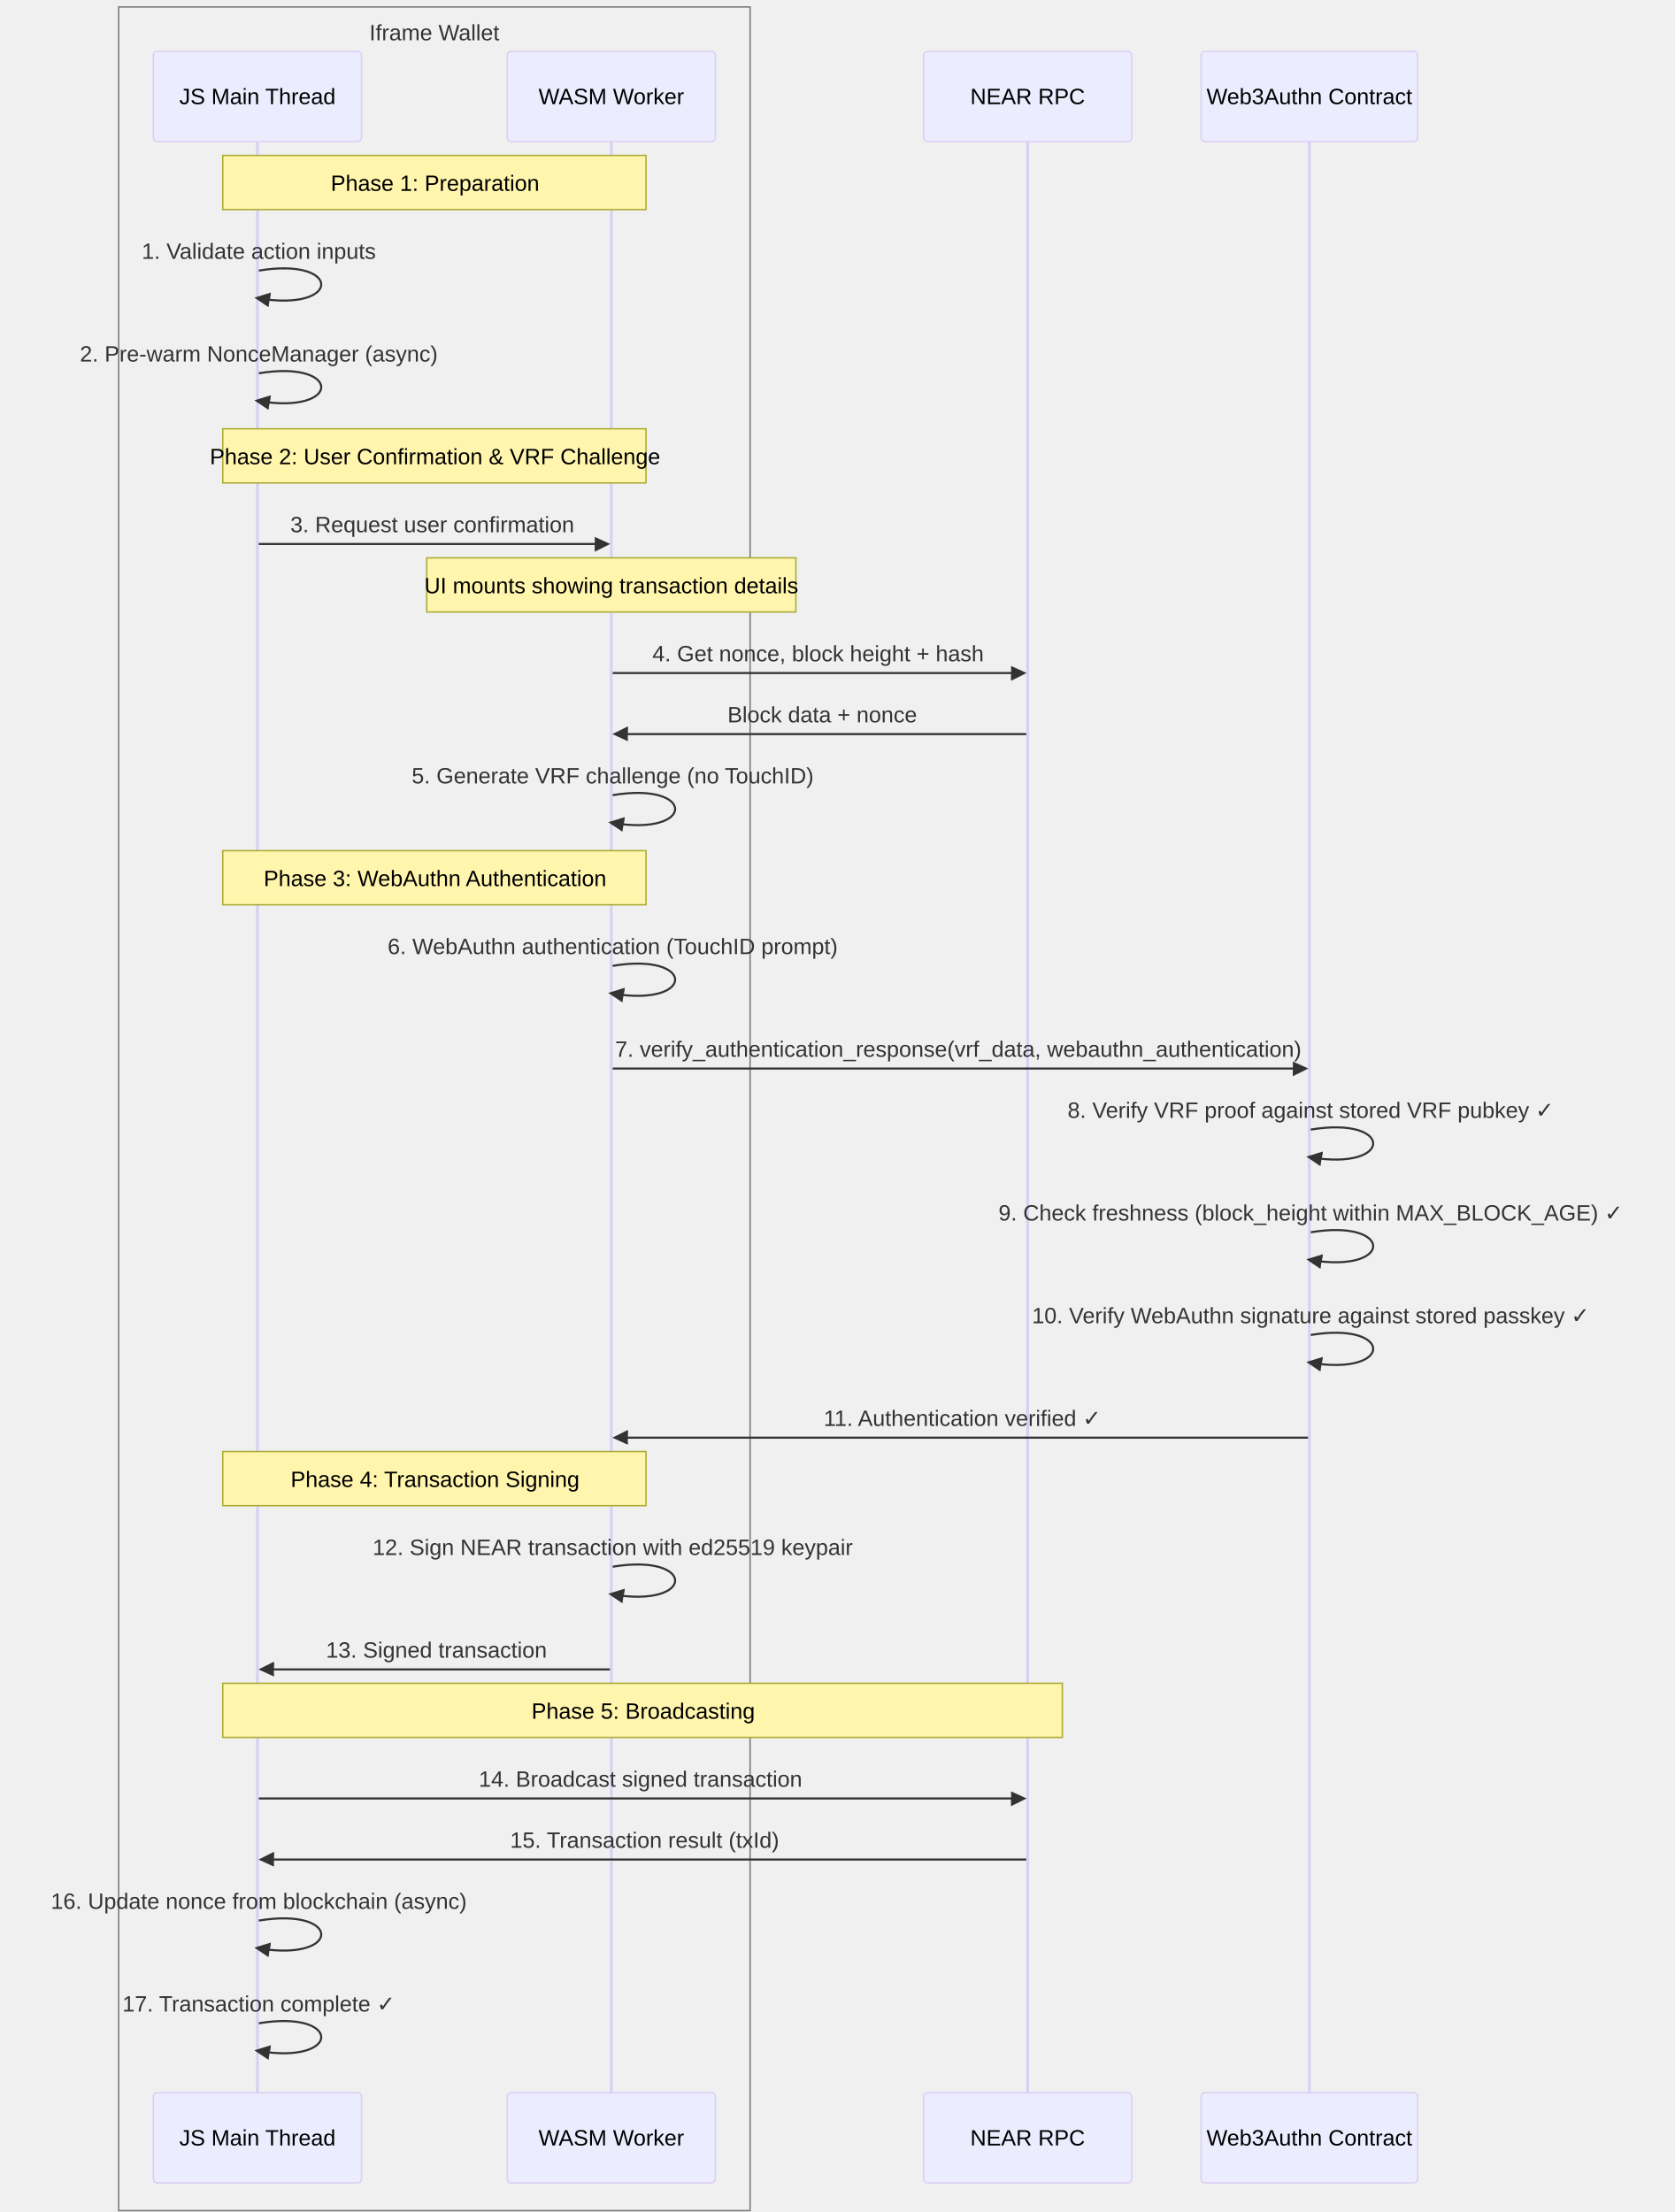
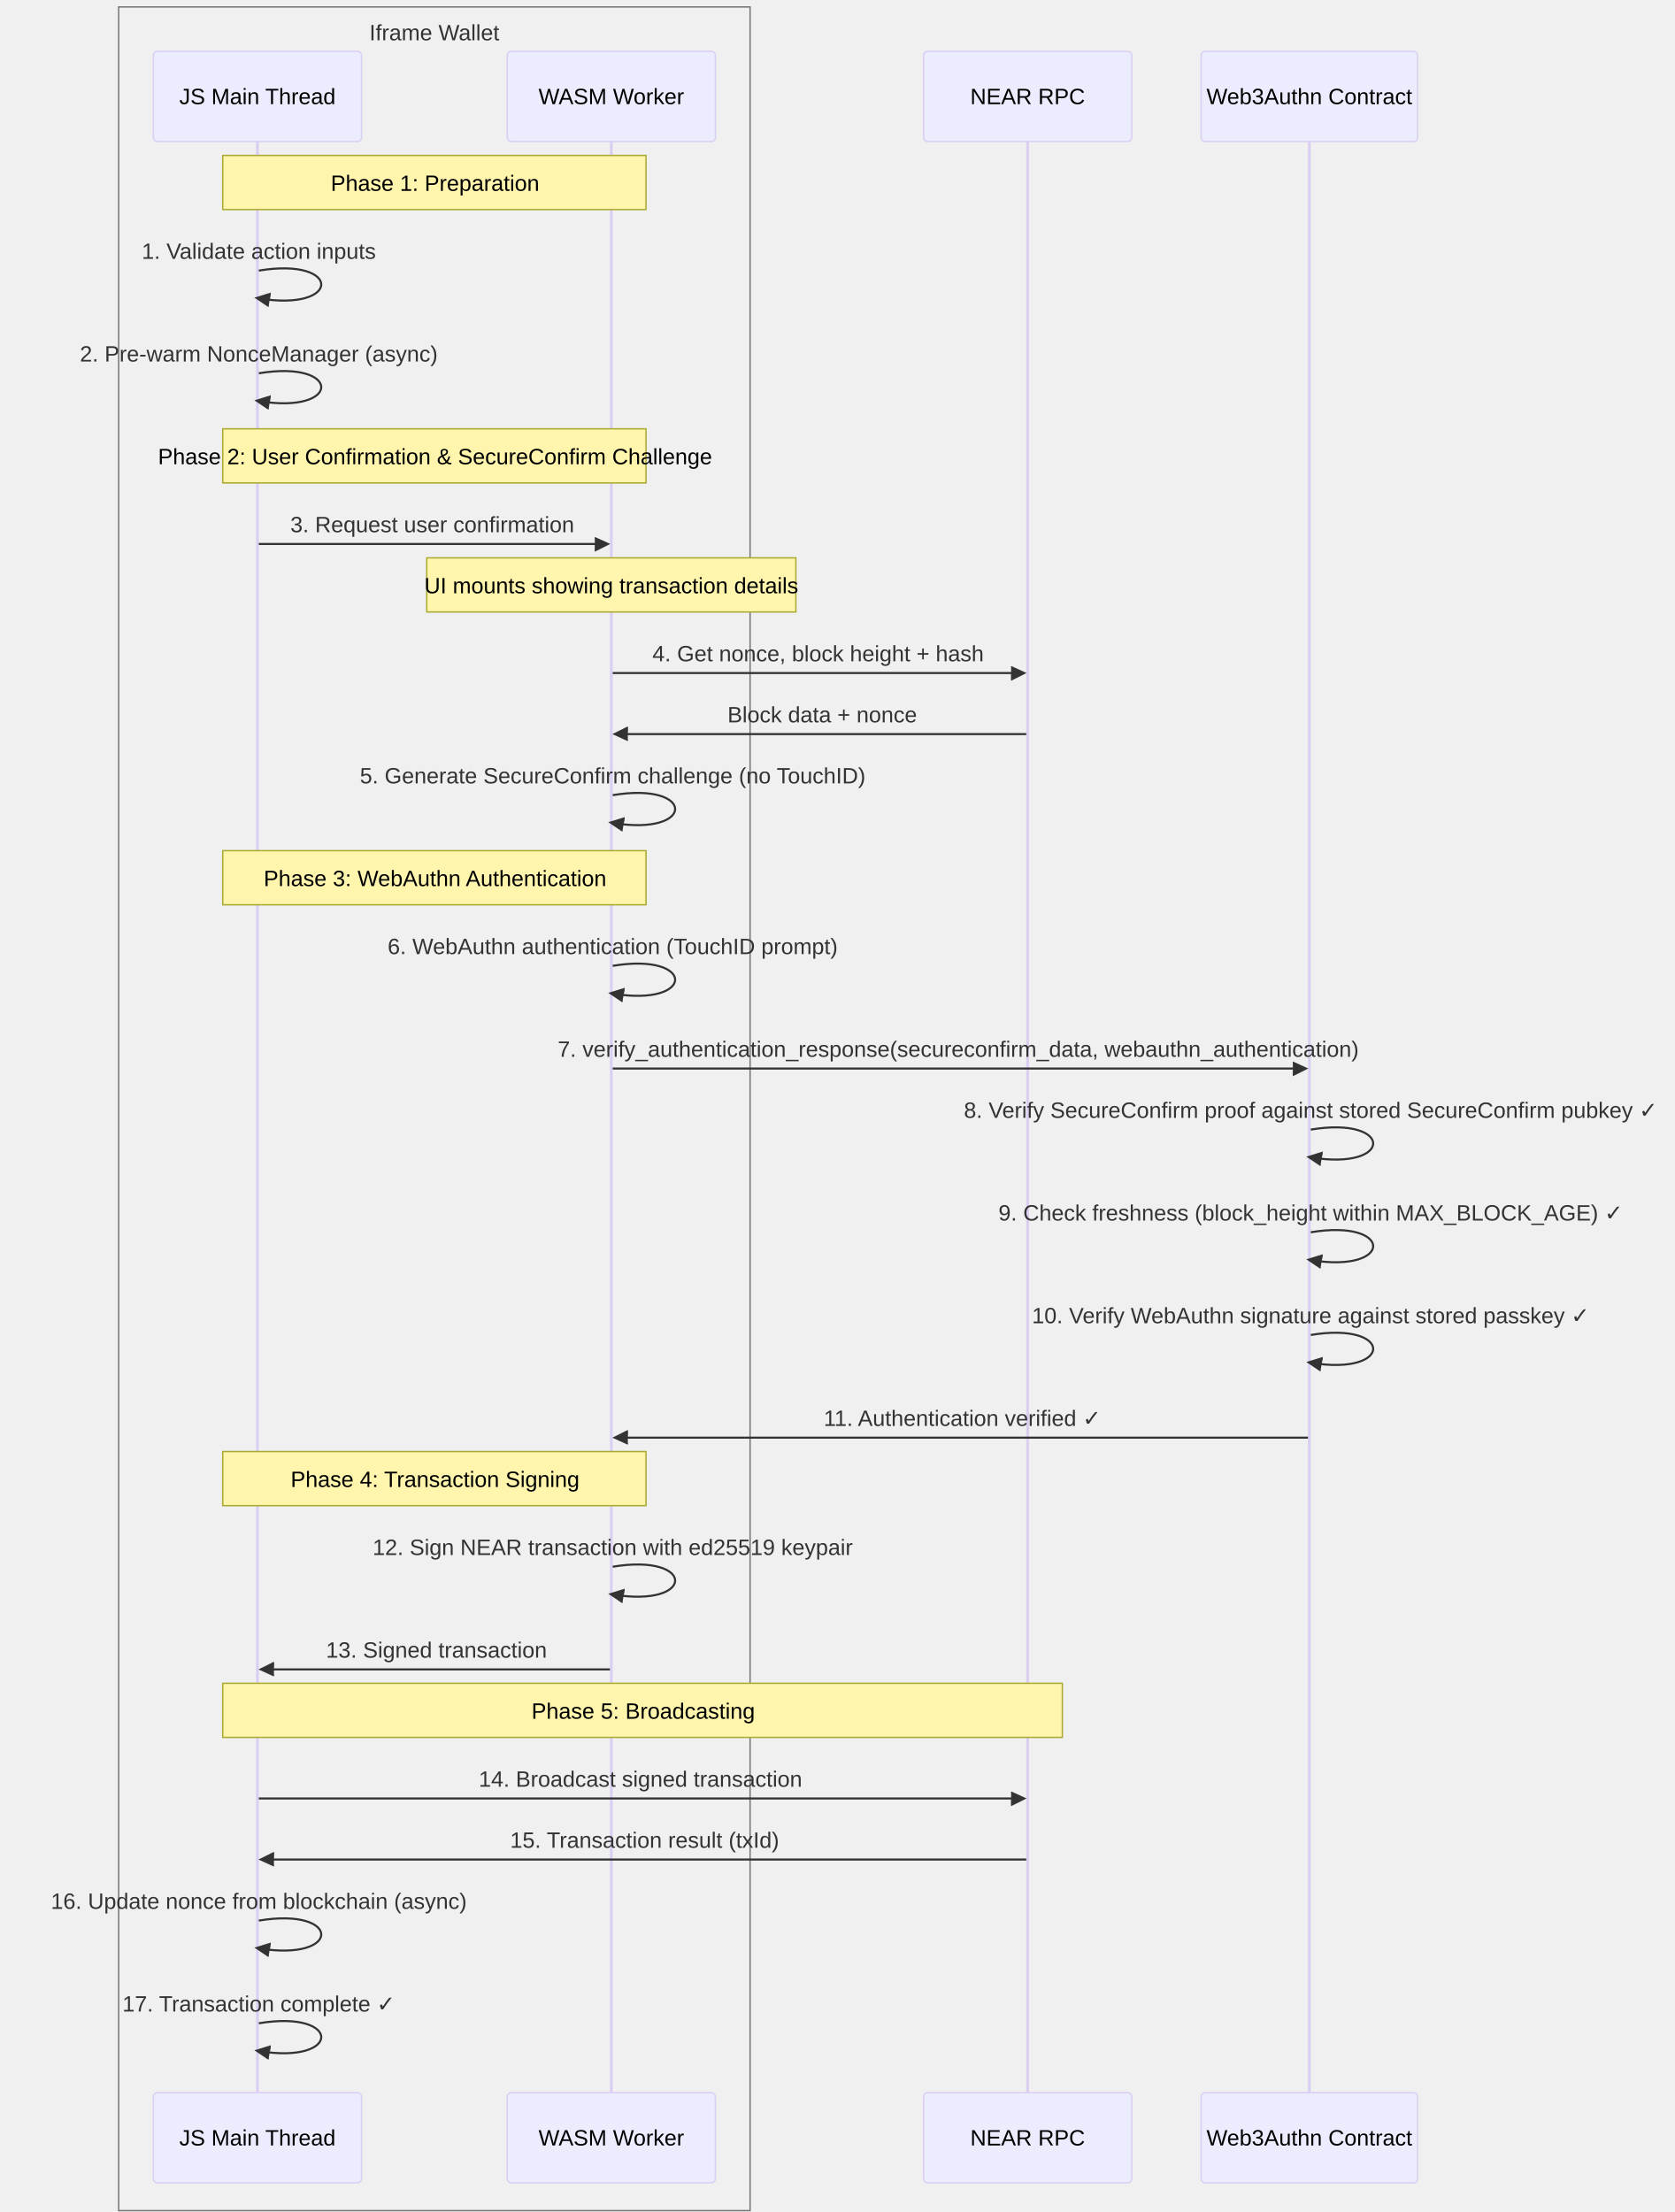
<svg xmlns="http://www.w3.org/2000/svg" id="my-svg" width="100%" style="max-width: 1206.5px; background-color: white;" viewBox="-105.5 -10 1206.5 1594" role="graphics-document document" aria-roledescription="sequence">
  <g>
    <rect x="-20" y="-5" fill="transparent" stroke="rgb(0,0,0, 0.5)" width="455" height="1588" class="rect" />
    <text x="207.5" y="13.5" dominant-baseline="central" alignment-baseline="central" class="text" style="text-anchor: middle; font-size: 16px; font-weight: 400;">
      <tspan x="207.5" dy="0">Iframe Wallet</tspan>
    </text>
  </g>
  <g>
    <rect x="760" y="1498" fill="#eaeaea" stroke="#666" width="156" height="65" name="Contract" rx="3" ry="3" class="actor actor-bottom" />
    <text x="838" y="1530.5" dominant-baseline="central" alignment-baseline="central" class="actor actor-box" style="text-anchor: middle; font-size: 16px; font-weight: 400;">
      <tspan x="838" dy="0">Web3Authn Contract</tspan>
    </text>
  </g>
  <g>
    <rect x="560" y="1498" fill="#eaeaea" stroke="#666" width="150" height="65" name="NEAR" rx="3" ry="3" class="actor actor-bottom" />
    <text x="635" y="1530.5" dominant-baseline="central" alignment-baseline="central" class="actor actor-box" style="text-anchor: middle; font-size: 16px; font-weight: 400;">
      <tspan x="635" dy="0">NEAR RPC</tspan>
    </text>
  </g>
  <g>
    <rect x="260" y="1498" fill="#eaeaea" stroke="#666" width="150" height="65" name="Worker" rx="3" ry="3" class="actor actor-bottom" />
    <text x="335" y="1530.5" dominant-baseline="central" alignment-baseline="central" class="actor actor-box" style="text-anchor: middle; font-size: 16px; font-weight: 400;">
      <tspan x="335" dy="0">WASM Worker</tspan>
    </text>
  </g>
  <g>
    <rect x="5" y="1498" fill="#eaeaea" stroke="#666" width="150" height="65" name="JSMain" rx="3" ry="3" class="actor actor-bottom" />
    <text x="80" y="1530.5" dominant-baseline="central" alignment-baseline="central" class="actor actor-box" style="text-anchor: middle; font-size: 16px; font-weight: 400;">
      <tspan x="80" dy="0">JS Main Thread</tspan>
    </text>
  </g>
  <g>
    <line id="actor3" x1="838" y1="92" x2="838" y2="1498" class="actor-line 200" stroke-width="0.5px" stroke="#999" name="Contract" />
    <g id="root-3">
      <rect x="760" y="27" fill="#eaeaea" stroke="#666" width="156" height="65" name="Contract" rx="3" ry="3" class="actor actor-top" />
      <text x="838" y="59.5" dominant-baseline="central" alignment-baseline="central" class="actor actor-box" style="text-anchor: middle; font-size: 16px; font-weight: 400;">
        <tspan x="838" dy="0">Web3Authn Contract</tspan>
      </text>
    </g>
  </g>
  <g>
    <line id="actor2" x1="635" y1="92" x2="635" y2="1498" class="actor-line 200" stroke-width="0.5px" stroke="#999" name="NEAR" />
    <g id="root-2">
      <rect x="560" y="27" fill="#eaeaea" stroke="#666" width="150" height="65" name="NEAR" rx="3" ry="3" class="actor actor-top" />
      <text x="635" y="59.5" dominant-baseline="central" alignment-baseline="central" class="actor actor-box" style="text-anchor: middle; font-size: 16px; font-weight: 400;">
        <tspan x="635" dy="0">NEAR RPC</tspan>
      </text>
    </g>
  </g>
  <g>
    <line id="actor1" x1="335" y1="92" x2="335" y2="1498" class="actor-line 200" stroke-width="0.5px" stroke="#999" name="Worker" />
    <g id="root-1">
      <rect x="260" y="27" fill="#eaeaea" stroke="#666" width="150" height="65" name="Worker" rx="3" ry="3" class="actor actor-top" />
      <text x="335" y="59.5" dominant-baseline="central" alignment-baseline="central" class="actor actor-box" style="text-anchor: middle; font-size: 16px; font-weight: 400;">
        <tspan x="335" dy="0">WASM Worker</tspan>
      </text>
    </g>
  </g>
  <g>
    <line id="actor0" x1="80" y1="92" x2="80" y2="1498" class="actor-line 200" stroke-width="0.5px" stroke="#999" name="JSMain" />
    <g id="root-0">
      <rect x="5" y="27" fill="#eaeaea" stroke="#666" width="150" height="65" name="JSMain" rx="3" ry="3" class="actor actor-top" />
      <text x="80" y="59.5" dominant-baseline="central" alignment-baseline="central" class="actor actor-box" style="text-anchor: middle; font-size: 16px; font-weight: 400;">
        <tspan x="80" dy="0">JS Main Thread</tspan>
      </text>
    </g>
  </g>
  <style>#my-svg{font-family:"trebuchet ms",verdana,arial,sans-serif;font-size:16px;fill:#333;}@keyframes edge-animation-frame{from{stroke-dashoffset:0;}}@keyframes dash{to{stroke-dashoffset:0;}}#my-svg .edge-animation-slow{stroke-dasharray:9,5!important;stroke-dashoffset:900;animation:dash 50s linear infinite;stroke-linecap:round;}#my-svg .edge-animation-fast{stroke-dasharray:9,5!important;stroke-dashoffset:900;animation:dash 20s linear infinite;stroke-linecap:round;}#my-svg .error-icon{fill:#552222;}#my-svg .error-text{fill:#552222;stroke:#552222;}#my-svg .edge-thickness-normal{stroke-width:1px;}#my-svg .edge-thickness-thick{stroke-width:3.5px;}#my-svg .edge-pattern-solid{stroke-dasharray:0;}#my-svg .edge-thickness-invisible{stroke-width:0;fill:none;}#my-svg .edge-pattern-dashed{stroke-dasharray:3;}#my-svg .edge-pattern-dotted{stroke-dasharray:2;}#my-svg .marker{fill:#333333;stroke:#333333;}#my-svg .marker.cross{stroke:#333333;}#my-svg svg{font-family:"trebuchet ms",verdana,arial,sans-serif;font-size:16px;}#my-svg p{margin:0;}#my-svg .actor{stroke:hsl(259.626, 59.777%, 87.902%);fill:#ECECFF;}#my-svg text.actor&gt;tspan{fill:black;stroke:none;}#my-svg .actor-line{stroke:hsl(259.626, 59.777%, 87.902%);}#my-svg .innerArc{stroke-width:1.5;stroke-dasharray:none;}#my-svg .messageLine0{stroke-width:1.5;stroke-dasharray:none;stroke:#333;}#my-svg .messageLine1{stroke-width:1.5;stroke-dasharray:2,2;stroke:#333;}#my-svg #arrowhead path{fill:#333;stroke:#333;}#my-svg .sequenceNumber{fill:white;}#my-svg #sequencenumber{fill:#333;}#my-svg #crosshead path{fill:#333;stroke:#333;}#my-svg .messageText{fill:#333;stroke:none;}#my-svg .labelBox{stroke:hsl(259.626, 59.777%, 87.902%);fill:#ECECFF;}#my-svg .labelText,#my-svg .labelText&gt;tspan{fill:black;stroke:none;}#my-svg .loopText,#my-svg .loopText&gt;tspan{fill:black;stroke:none;}#my-svg .loopLine{stroke-width:2px;stroke-dasharray:2,2;stroke:hsl(259.626, 59.777%, 87.902%);fill:hsl(259.626, 59.777%, 87.902%);}#my-svg .note{stroke:#aaaa33;fill:#fff5ad;}#my-svg .noteText,#my-svg .noteText&gt;tspan{fill:black;stroke:none;}#my-svg .activation0{fill:#f4f4f4;stroke:#666;}#my-svg .activation1{fill:#f4f4f4;stroke:#666;}#my-svg .activation2{fill:#f4f4f4;stroke:#666;}#my-svg .actorPopupMenu{position:absolute;}#my-svg .actorPopupMenuPanel{position:absolute;fill:#ECECFF;box-shadow:0px 8px 16px 0px rgba(0,0,0,0.2);filter:drop-shadow(3px 5px 2px rgb(0 0 0 / 0.4));}#my-svg .actor-man line{stroke:hsl(259.626, 59.777%, 87.902%);fill:#ECECFF;}#my-svg .actor-man circle,#my-svg line{stroke:hsl(259.626, 59.777%, 87.902%);fill:#ECECFF;stroke-width:2px;}#my-svg :root{--mermaid-font-family:"trebuchet ms",verdana,arial,sans-serif;}</style>
  <g />
  <defs>
    <symbol id="computer" width="24" height="24">
      <path transform="scale(.5)" d="M2 2v13h20v-13h-20zm18 11h-16v-9h16v9zm-10.228 6l.466-1h3.524l.467 1h-4.457zm14.228 3h-24l2-6h2.104l-1.33 4h18.45l-1.297-4h2.073l2 6zm-5-10h-14v-7h14v7z" />
    </symbol>
  </defs>
  <defs>
    <symbol id="database" fill-rule="evenodd" clip-rule="evenodd">
      <path transform="scale(.5)" d="M12.258.001l.256.004.255.005.253.008.251.01.249.012.247.015.246.016.242.019.241.02.239.023.236.024.233.027.231.028.229.031.225.032.223.034.22.036.217.038.214.04.211.041.208.043.205.045.201.046.198.048.194.05.191.051.187.053.183.054.18.056.175.057.172.059.168.06.163.061.16.063.155.064.15.066.074.033.073.033.071.034.07.034.069.035.068.035.067.035.066.035.064.036.064.036.062.036.06.036.06.037.058.037.058.037.055.038.055.038.053.038.052.038.051.039.05.039.048.039.047.039.045.04.044.04.043.04.041.04.04.041.039.041.037.041.036.041.034.041.033.042.032.042.03.042.029.042.027.042.026.043.024.043.023.043.021.043.02.043.018.044.017.043.015.044.013.044.012.044.011.045.009.044.007.045.006.045.004.045.002.045.001.045v17l-.001.045-.002.045-.004.045-.006.045-.007.045-.009.044-.011.045-.012.044-.013.044-.015.044-.017.043-.018.044-.02.043-.021.043-.023.043-.024.043-.026.043-.027.042-.029.042-.03.042-.032.042-.033.042-.034.041-.036.041-.037.041-.039.041-.04.041-.041.04-.043.04-.044.04-.045.04-.047.039-.048.039-.05.039-.051.039-.052.038-.053.038-.055.038-.055.038-.058.037-.058.037-.06.037-.06.036-.062.036-.064.036-.064.036-.066.035-.067.035-.068.035-.069.035-.07.034-.071.034-.073.033-.074.033-.15.066-.155.064-.16.063-.163.061-.168.06-.172.059-.175.057-.18.056-.183.054-.187.053-.191.051-.194.05-.198.048-.201.046-.205.045-.208.043-.211.041-.214.04-.217.038-.22.036-.223.034-.225.032-.229.031-.231.028-.233.027-.236.024-.239.023-.241.02-.242.019-.246.016-.247.015-.249.012-.251.01-.253.008-.255.005-.256.004-.258.001-.258-.001-.256-.004-.255-.005-.253-.008-.251-.01-.249-.012-.247-.015-.245-.016-.243-.019-.241-.02-.238-.023-.236-.024-.234-.027-.231-.028-.228-.031-.226-.032-.223-.034-.22-.036-.217-.038-.214-.04-.211-.041-.208-.043-.204-.045-.201-.046-.198-.048-.195-.05-.19-.051-.187-.053-.184-.054-.179-.056-.176-.057-.172-.059-.167-.06-.164-.061-.159-.063-.155-.064-.151-.066-.074-.033-.072-.033-.072-.034-.07-.034-.069-.035-.068-.035-.067-.035-.066-.035-.064-.036-.063-.036-.062-.036-.061-.036-.06-.037-.058-.037-.057-.037-.056-.038-.055-.038-.053-.038-.052-.038-.051-.039-.049-.039-.049-.039-.046-.039-.046-.04-.044-.04-.043-.04-.041-.04-.04-.041-.039-.041-.037-.041-.036-.041-.034-.041-.033-.042-.032-.042-.03-.042-.029-.042-.027-.042-.026-.043-.024-.043-.023-.043-.021-.043-.02-.043-.018-.044-.017-.043-.015-.044-.013-.044-.012-.044-.011-.045-.009-.044-.007-.045-.006-.045-.004-.045-.002-.045-.001-.045v-17l.001-.045.002-.045.004-.045.006-.045.007-.045.009-.044.011-.045.012-.044.013-.044.015-.044.017-.043.018-.044.02-.043.021-.043.023-.043.024-.043.026-.043.027-.042.029-.042.03-.042.032-.042.033-.042.034-.041.036-.041.037-.041.039-.041.04-.041.041-.04.043-.04.044-.04.046-.04.046-.039.049-.039.049-.039.051-.039.052-.038.053-.038.055-.038.056-.038.057-.037.058-.037.06-.037.061-.036.062-.036.063-.036.064-.036.066-.035.067-.035.068-.035.069-.035.07-.034.072-.034.072-.033.074-.033.151-.066.155-.064.159-.063.164-.061.167-.06.172-.059.176-.057.179-.056.184-.054.187-.053.19-.051.195-.05.198-.048.201-.046.204-.045.208-.043.211-.041.214-.04.217-.038.22-.036.223-.034.226-.032.228-.031.231-.028.234-.027.236-.024.238-.023.241-.02.243-.019.245-.016.247-.015.249-.012.251-.01.253-.008.255-.005.256-.004.258-.001.258.001zm-9.258 20.499v.01l.001.021.003.021.004.022.005.021.006.022.007.022.009.023.01.022.011.023.012.023.013.023.015.023.016.024.017.023.018.024.019.024.021.024.022.025.023.024.024.025.052.049.056.05.061.051.066.051.07.051.075.051.079.052.084.052.088.052.092.052.097.052.102.051.105.052.11.052.114.051.119.051.123.051.127.05.131.05.135.05.139.048.144.049.147.047.152.047.155.047.16.045.163.045.167.043.171.043.176.041.178.041.183.039.187.039.19.037.194.035.197.035.202.033.204.031.209.03.212.029.216.027.219.025.222.024.226.021.23.02.233.018.236.016.24.015.243.012.246.01.249.008.253.005.256.004.259.001.26-.001.257-.004.254-.005.25-.008.247-.011.244-.012.241-.014.237-.016.233-.018.231-.021.226-.021.224-.024.22-.026.216-.027.212-.028.21-.031.205-.031.202-.034.198-.034.194-.036.191-.037.187-.039.183-.04.179-.04.175-.042.172-.043.168-.044.163-.045.16-.046.155-.046.152-.047.148-.048.143-.049.139-.049.136-.05.131-.05.126-.05.123-.051.118-.052.114-.051.11-.052.106-.052.101-.052.096-.052.092-.052.088-.053.083-.051.079-.052.074-.052.07-.051.065-.051.06-.051.056-.05.051-.05.023-.024.023-.025.021-.024.02-.024.019-.024.018-.024.017-.024.015-.023.014-.024.013-.023.012-.023.01-.023.01-.022.008-.022.006-.022.006-.022.004-.022.004-.021.001-.021.001-.021v-4.127l-.077.055-.08.053-.083.054-.085.053-.087.052-.09.052-.093.051-.095.05-.097.05-.1.049-.102.049-.105.048-.106.047-.109.047-.111.046-.114.045-.115.045-.118.044-.12.043-.122.042-.124.042-.126.041-.128.04-.13.04-.132.038-.134.038-.135.037-.138.037-.139.035-.142.035-.143.034-.144.033-.147.032-.148.031-.15.03-.151.03-.153.029-.154.027-.156.027-.158.026-.159.025-.161.024-.162.023-.163.022-.165.021-.166.02-.167.019-.169.018-.169.017-.171.016-.173.015-.173.014-.175.013-.175.012-.177.011-.178.01-.179.008-.179.008-.181.006-.182.005-.182.004-.184.003-.184.002h-.37l-.184-.002-.184-.003-.182-.004-.182-.005-.181-.006-.179-.008-.179-.008-.178-.01-.176-.011-.176-.012-.175-.013-.173-.014-.172-.015-.171-.016-.17-.017-.169-.018-.167-.019-.166-.02-.165-.021-.163-.022-.162-.023-.161-.024-.159-.025-.157-.026-.156-.027-.155-.027-.153-.029-.151-.03-.15-.03-.148-.031-.146-.032-.145-.033-.143-.034-.141-.035-.14-.035-.137-.037-.136-.037-.134-.038-.132-.038-.13-.04-.128-.04-.126-.041-.124-.042-.122-.042-.12-.044-.117-.043-.116-.045-.113-.045-.112-.046-.109-.047-.106-.047-.105-.048-.102-.049-.1-.049-.097-.05-.095-.05-.093-.052-.09-.051-.087-.052-.085-.053-.083-.054-.08-.054-.077-.054v4.127zm0-5.654v.011l.001.021.003.021.004.021.005.022.006.022.007.022.009.022.01.022.011.023.012.023.013.023.015.024.016.023.017.024.018.024.019.024.021.024.022.024.023.025.024.024.052.05.056.05.061.05.066.051.07.051.075.052.079.051.084.052.088.052.092.052.097.052.102.052.105.052.11.051.114.051.119.052.123.05.127.051.131.05.135.049.139.049.144.048.147.048.152.047.155.046.16.045.163.045.167.044.171.042.176.042.178.04.183.04.187.038.19.037.194.036.197.034.202.033.204.032.209.03.212.028.216.027.219.025.222.024.226.022.23.02.233.018.236.016.24.014.243.012.246.01.249.008.253.006.256.003.259.001.26-.001.257-.003.254-.006.25-.008.247-.01.244-.012.241-.015.237-.016.233-.018.231-.02.226-.022.224-.024.22-.025.216-.027.212-.029.21-.03.205-.032.202-.033.198-.035.194-.036.191-.037.187-.039.183-.039.179-.041.175-.042.172-.043.168-.044.163-.045.16-.045.155-.047.152-.047.148-.048.143-.048.139-.05.136-.049.131-.05.126-.051.123-.051.118-.051.114-.052.11-.052.106-.052.101-.052.096-.052.092-.052.088-.052.083-.052.079-.052.074-.051.07-.052.065-.051.06-.05.056-.051.051-.049.023-.025.023-.024.021-.025.02-.024.019-.024.018-.024.017-.024.015-.023.014-.023.013-.024.012-.022.01-.023.01-.023.008-.022.006-.022.006-.022.004-.021.004-.022.001-.021.001-.021v-4.139l-.077.054-.08.054-.083.054-.085.052-.087.053-.09.051-.093.051-.095.051-.097.05-.1.049-.102.049-.105.048-.106.047-.109.047-.111.046-.114.045-.115.044-.118.044-.12.044-.122.042-.124.042-.126.041-.128.04-.13.039-.132.039-.134.038-.135.037-.138.036-.139.036-.142.035-.143.033-.144.033-.147.033-.148.031-.15.03-.151.03-.153.028-.154.028-.156.027-.158.026-.159.025-.161.024-.162.023-.163.022-.165.021-.166.02-.167.019-.169.018-.169.017-.171.016-.173.015-.173.014-.175.013-.175.012-.177.011-.178.009-.179.009-.179.007-.181.007-.182.005-.182.004-.184.003-.184.002h-.37l-.184-.002-.184-.003-.182-.004-.182-.005-.181-.007-.179-.007-.179-.009-.178-.009-.176-.011-.176-.012-.175-.013-.173-.014-.172-.015-.171-.016-.17-.017-.169-.018-.167-.019-.166-.02-.165-.021-.163-.022-.162-.023-.161-.024-.159-.025-.157-.026-.156-.027-.155-.028-.153-.028-.151-.03-.15-.03-.148-.031-.146-.033-.145-.033-.143-.033-.141-.035-.14-.036-.137-.036-.136-.037-.134-.038-.132-.039-.13-.039-.128-.04-.126-.041-.124-.042-.122-.043-.12-.043-.117-.044-.116-.044-.113-.046-.112-.046-.109-.046-.106-.047-.105-.048-.102-.049-.1-.049-.097-.05-.095-.051-.093-.051-.09-.051-.087-.053-.085-.052-.083-.054-.08-.054-.077-.054v4.139zm0-5.666v.011l.001.02.003.022.004.021.005.022.006.021.007.022.009.023.01.022.011.023.012.023.013.023.015.023.016.024.017.024.018.023.019.024.021.025.022.024.023.024.024.025.052.05.056.05.061.05.066.051.07.051.075.052.079.051.084.052.088.052.092.052.097.052.102.052.105.051.11.052.114.051.119.051.123.051.127.05.131.05.135.05.139.049.144.048.147.048.152.047.155.046.16.045.163.045.167.043.171.043.176.042.178.04.183.04.187.038.19.037.194.036.197.034.202.033.204.032.209.03.212.028.216.027.219.025.222.024.226.021.23.02.233.018.236.017.24.014.243.012.246.01.249.008.253.006.256.003.259.001.26-.001.257-.003.254-.006.25-.008.247-.01.244-.013.241-.014.237-.016.233-.018.231-.02.226-.022.224-.024.22-.025.216-.027.212-.029.21-.03.205-.032.202-.033.198-.035.194-.036.191-.037.187-.039.183-.039.179-.041.175-.042.172-.043.168-.044.163-.045.16-.045.155-.047.152-.047.148-.048.143-.049.139-.049.136-.049.131-.051.126-.05.123-.051.118-.052.114-.051.11-.052.106-.052.101-.052.096-.052.092-.052.088-.052.083-.052.079-.052.074-.052.07-.051.065-.051.06-.051.056-.05.051-.049.023-.025.023-.025.021-.024.02-.024.019-.024.018-.024.017-.024.015-.023.014-.024.013-.023.012-.023.01-.022.01-.023.008-.022.006-.022.006-.022.004-.022.004-.021.001-.021.001-.021v-4.153l-.077.054-.08.054-.083.053-.085.053-.087.053-.09.051-.093.051-.095.051-.097.05-.1.049-.102.048-.105.048-.106.048-.109.046-.111.046-.114.046-.115.044-.118.044-.12.043-.122.043-.124.042-.126.041-.128.04-.13.039-.132.039-.134.038-.135.037-.138.036-.139.036-.142.034-.143.034-.144.033-.147.032-.148.032-.15.03-.151.03-.153.028-.154.028-.156.027-.158.026-.159.024-.161.024-.162.023-.163.023-.165.021-.166.02-.167.019-.169.018-.169.017-.171.016-.173.015-.173.014-.175.013-.175.012-.177.01-.178.01-.179.009-.179.007-.181.006-.182.006-.182.004-.184.003-.184.001-.185.001-.185-.001-.184-.001-.184-.003-.182-.004-.182-.006-.181-.006-.179-.007-.179-.009-.178-.01-.176-.01-.176-.012-.175-.013-.173-.014-.172-.015-.171-.016-.17-.017-.169-.018-.167-.019-.166-.02-.165-.021-.163-.023-.162-.023-.161-.024-.159-.024-.157-.026-.156-.027-.155-.028-.153-.028-.151-.03-.15-.03-.148-.032-.146-.032-.145-.033-.143-.034-.141-.034-.14-.036-.137-.036-.136-.037-.134-.038-.132-.039-.13-.039-.128-.041-.126-.041-.124-.041-.122-.043-.12-.043-.117-.044-.116-.044-.113-.046-.112-.046-.109-.046-.106-.048-.105-.048-.102-.048-.1-.05-.097-.049-.095-.051-.093-.051-.09-.052-.087-.052-.085-.053-.083-.053-.08-.054-.077-.054v4.153zm8.74-8.179l-.257.004-.254.005-.25.008-.247.011-.244.012-.241.014-.237.016-.233.018-.231.021-.226.022-.224.023-.22.026-.216.027-.212.028-.21.031-.205.032-.202.033-.198.034-.194.036-.191.038-.187.038-.183.04-.179.041-.175.042-.172.043-.168.043-.163.045-.16.046-.155.046-.152.048-.148.048-.143.048-.139.049-.136.05-.131.05-.126.051-.123.051-.118.051-.114.052-.11.052-.106.052-.101.052-.096.052-.092.052-.088.052-.083.052-.079.052-.074.051-.07.052-.065.051-.06.05-.056.05-.051.05-.023.025-.023.024-.021.024-.02.025-.019.024-.018.024-.017.023-.015.024-.014.023-.013.023-.012.023-.01.023-.01.022-.008.022-.006.023-.006.021-.004.022-.004.021-.001.021-.001.021.001.021.001.021.004.021.004.022.006.021.006.023.008.022.01.022.01.023.012.023.013.023.014.023.015.024.017.023.018.024.019.024.02.025.021.024.023.024.023.025.051.05.056.05.06.05.065.051.07.052.074.051.079.052.083.052.088.052.092.052.096.052.101.052.106.052.11.052.114.052.118.051.123.051.126.051.131.05.136.05.139.049.143.048.148.048.152.048.155.046.16.046.163.045.168.043.172.043.175.042.179.041.183.04.187.038.191.038.194.036.198.034.202.033.205.032.21.031.212.028.216.027.22.026.224.023.226.022.231.021.233.018.237.016.241.014.244.012.247.011.25.008.254.005.257.004.26.001.26-.001.257-.004.254-.005.25-.008.247-.011.244-.012.241-.014.237-.016.233-.018.231-.021.226-.022.224-.023.22-.026.216-.027.212-.028.21-.031.205-.032.202-.033.198-.034.194-.036.191-.038.187-.038.183-.04.179-.041.175-.042.172-.043.168-.043.163-.045.16-.046.155-.046.152-.048.148-.048.143-.048.139-.049.136-.05.131-.05.126-.051.123-.051.118-.051.114-.052.11-.052.106-.052.101-.052.096-.052.092-.052.088-.052.083-.052.079-.052.074-.051.07-.052.065-.051.06-.05.056-.05.051-.05.023-.025.023-.024.021-.024.02-.025.019-.024.018-.024.017-.023.015-.024.014-.023.013-.023.012-.023.01-.023.01-.022.008-.022.006-.023.006-.021.004-.022.004-.021.001-.021.001-.021-.001-.021-.001-.021-.004-.021-.004-.022-.006-.021-.006-.023-.008-.022-.01-.022-.01-.023-.012-.023-.013-.023-.014-.023-.015-.024-.017-.023-.018-.024-.019-.024-.02-.025-.021-.024-.023-.024-.023-.025-.051-.05-.056-.05-.06-.05-.065-.051-.07-.052-.074-.051-.079-.052-.083-.052-.088-.052-.092-.052-.096-.052-.101-.052-.106-.052-.11-.052-.114-.052-.118-.051-.123-.051-.126-.051-.131-.05-.136-.05-.139-.049-.143-.048-.148-.048-.152-.048-.155-.046-.16-.046-.163-.045-.168-.043-.172-.043-.175-.042-.179-.041-.183-.04-.187-.038-.191-.038-.194-.036-.198-.034-.202-.033-.205-.032-.21-.031-.212-.028-.216-.027-.22-.026-.224-.023-.226-.022-.231-.021-.233-.018-.237-.016-.241-.014-.244-.012-.247-.011-.25-.008-.254-.005-.257-.004-.26-.001-.26.001z" />
    </symbol>
  </defs>
  <defs>
    <symbol id="clock" width="24" height="24">
      <path transform="scale(.5)" d="M12 2c5.514 0 10 4.486 10 10s-4.486 10-10 10-10-4.486-10-10 4.486-10 10-10zm0-2c-6.627 0-12 5.373-12 12s5.373 12 12 12 12-5.373 12-12-5.373-12-12-12zm5.848 12.459c.202.038.202.333.001.372-1.907.361-6.045 1.111-6.547 1.111-.719 0-1.301-.582-1.301-1.301 0-.512.77-5.447 1.125-7.445.034-.192.312-.181.343.014l.985 6.238 5.394 1.011z" />
    </symbol>
  </defs>
  <defs>
    <marker id="arrowhead" refX="7.9" refY="5" markerUnits="userSpaceOnUse" markerWidth="12" markerHeight="12" orient="auto-start-reverse">
      <path d="M -1 0 L 10 5 L 0 10 z" />
    </marker>
  </defs>
  <defs>
    <marker id="crosshead" markerWidth="15" markerHeight="8" orient="auto" refX="4" refY="4.5">
      <path fill="none" stroke="#000000" stroke-width="1pt" d="M 1,2 L 6,7 M 6,2 L 1,7" style="stroke-dasharray: 0, 0;" />
    </marker>
  </defs>
  <defs>
    <marker id="filled-head" refX="15.5" refY="7" markerWidth="20" markerHeight="28" orient="auto">
      <path d="M 18,7 L9,13 L14,7 L9,1 Z" />
    </marker>
  </defs>
  <defs>
    <marker id="sequencenumber" refX="15" refY="15" markerWidth="60" markerHeight="40" orient="auto">
      <circle cx="15" cy="15" r="6" />
    </marker>
  </defs>
  <g>
    <rect x="55" y="102" fill="#EDF2AE" stroke="#666" width="305" height="39" class="note" />
    <text x="208" y="107" text-anchor="middle" dominant-baseline="middle" alignment-baseline="middle" class="noteText" dy="1em" style="font-size: 16px; font-weight: 400;">
      <tspan x="208">Phase 1: Preparation</tspan>
    </text>
  </g>
  <g>
    <rect x="55" y="299" fill="#EDF2AE" stroke="#666" width="305" height="39" class="note" />
    <text x="208" y="304" text-anchor="middle" dominant-baseline="middle" alignment-baseline="middle" class="noteText" dy="1em" style="font-size: 16px; font-weight: 400;">
-       <tspan x="208">Phase 2: User Confirmation &amp; VRF Challenge</tspan>
+       <tspan x="208">Phase 2: User Confirmation &amp; SecureConfirm Challenge</tspan>
    </text>
  </g>
  <g>
    <rect x="202" y="392" fill="#EDF2AE" stroke="#666" width="266" height="39" class="note" />
    <text x="335" y="397" text-anchor="middle" dominant-baseline="middle" alignment-baseline="middle" class="noteText" dy="1em" style="font-size: 16px; font-weight: 400;">
      <tspan x="335">UI mounts showing transaction details</tspan>
    </text>
  </g>
  <g>
    <rect x="55" y="603" fill="#EDF2AE" stroke="#666" width="305" height="39" class="note" />
    <text x="208" y="608" text-anchor="middle" dominant-baseline="middle" alignment-baseline="middle" class="noteText" dy="1em" style="font-size: 16px; font-weight: 400;">
      <tspan x="208">Phase 3: WebAuthn Authentication</tspan>
    </text>
  </g>
  <g>
    <rect x="55" y="1036" fill="#EDF2AE" stroke="#666" width="305" height="39" class="note" />
    <text x="208" y="1041" text-anchor="middle" dominant-baseline="middle" alignment-baseline="middle" class="noteText" dy="1em" style="font-size: 16px; font-weight: 400;">
      <tspan x="208">Phase 4: Transaction Signing</tspan>
    </text>
  </g>
  <g>
    <rect x="55" y="1203" fill="#EDF2AE" stroke="#666" width="605" height="39" class="note" />
    <text x="358" y="1208" text-anchor="middle" dominant-baseline="middle" alignment-baseline="middle" class="noteText" dy="1em" style="font-size: 16px; font-weight: 400;">
      <tspan x="358">Phase 5: Broadcasting</tspan>
    </text>
  </g>
  <text x="81" y="156" text-anchor="middle" dominant-baseline="middle" alignment-baseline="middle" class="messageText" dy="1em" style="font-size: 16px; font-weight: 400;">1. Validate action inputs</text>
  <path d="M 81,185 C 141,175 141,215 81,205" class="messageLine0" stroke-width="2" stroke="none" marker-end="url(#arrowhead)" style="fill: none;" />
  <text x="81" y="230" text-anchor="middle" dominant-baseline="middle" alignment-baseline="middle" class="messageText" dy="1em" style="font-size: 16px; font-weight: 400;">2. Pre-warm NonceManager (async)</text>
  <path d="M 81,259 C 141,249 141,289 81,279" class="messageLine0" stroke-width="2" stroke="none" marker-end="url(#arrowhead)" style="fill: none;" />
  <text x="206" y="353" text-anchor="middle" dominant-baseline="middle" alignment-baseline="middle" class="messageText" dy="1em" style="font-size: 16px; font-weight: 400;">3. Request user confirmation</text>
  <line x1="81" y1="382" x2="331" y2="382" class="messageLine0" stroke-width="2" stroke="none" marker-end="url(#arrowhead)" style="fill: none;" />
  <text x="484" y="446" text-anchor="middle" dominant-baseline="middle" alignment-baseline="middle" class="messageText" dy="1em" style="font-size: 16px; font-weight: 400;">4. Get nonce, block height + hash</text>
  <line x1="336" y1="475" x2="631" y2="475" class="messageLine0" stroke-width="2" stroke="none" marker-end="url(#arrowhead)" style="fill: none;" />
  <text x="487" y="490" text-anchor="middle" dominant-baseline="middle" alignment-baseline="middle" class="messageText" dy="1em" style="font-size: 16px; font-weight: 400;">Block data + nonce</text>
  <line x1="634" y1="519" x2="339" y2="519" class="messageLine0" stroke-width="2" stroke="none" marker-end="url(#arrowhead)" style="fill: none;" />
-   <text x="336" y="534" text-anchor="middle" dominant-baseline="middle" alignment-baseline="middle" class="messageText" dy="1em" style="font-size: 16px; font-weight: 400;">5. Generate VRF challenge (no TouchID)</text>
+   <text x="336" y="534" text-anchor="middle" dominant-baseline="middle" alignment-baseline="middle" class="messageText" dy="1em" style="font-size: 16px; font-weight: 400;">5. Generate SecureConfirm challenge (no TouchID)</text>
  <path d="M 336,563 C 396,553 396,593 336,583" class="messageLine0" stroke-width="2" stroke="none" marker-end="url(#arrowhead)" style="fill: none;" />
  <text x="336" y="657" text-anchor="middle" dominant-baseline="middle" alignment-baseline="middle" class="messageText" dy="1em" style="font-size: 16px; font-weight: 400;">6. WebAuthn authentication (TouchID prompt)</text>
  <path d="M 336,686 C 396,676 396,716 336,706" class="messageLine0" stroke-width="2" stroke="none" marker-end="url(#arrowhead)" style="fill: none;" />
-   <text x="585" y="731" text-anchor="middle" dominant-baseline="middle" alignment-baseline="middle" class="messageText" dy="1em" style="font-size: 16px; font-weight: 400;">7. verify_authentication_response(vrf_data, webauthn_authentication)</text>
+   <text x="585" y="731" text-anchor="middle" dominant-baseline="middle" alignment-baseline="middle" class="messageText" dy="1em" style="font-size: 16px; font-weight: 400;">7. verify_authentication_response(secureconfirm_data, webauthn_authentication)</text>
  <line x1="336" y1="760" x2="834" y2="760" class="messageLine0" stroke-width="2" stroke="none" marker-end="url(#arrowhead)" style="fill: none;" />
-   <text x="839" y="775" text-anchor="middle" dominant-baseline="middle" alignment-baseline="middle" class="messageText" dy="1em" style="font-size: 16px; font-weight: 400;">8. Verify VRF proof against stored VRF pubkey ✓</text>
+   <text x="839" y="775" text-anchor="middle" dominant-baseline="middle" alignment-baseline="middle" class="messageText" dy="1em" style="font-size: 16px; font-weight: 400;">8. Verify SecureConfirm proof against stored SecureConfirm pubkey ✓</text>
  <path d="M 839,804 C 899,794 899,834 839,824" class="messageLine0" stroke-width="2" stroke="none" marker-end="url(#arrowhead)" style="fill: none;" />
  <text x="839" y="849" text-anchor="middle" dominant-baseline="middle" alignment-baseline="middle" class="messageText" dy="1em" style="font-size: 16px; font-weight: 400;">9. Check freshness (block_height within MAX_BLOCK_AGE) ✓</text>
  <path d="M 839,878 C 899,868 899,908 839,898" class="messageLine0" stroke-width="2" stroke="none" marker-end="url(#arrowhead)" style="fill: none;" />
  <text x="839" y="923" text-anchor="middle" dominant-baseline="middle" alignment-baseline="middle" class="messageText" dy="1em" style="font-size: 16px; font-weight: 400;">10. Verify WebAuthn signature against stored passkey ✓</text>
  <path d="M 839,952 C 899,942 899,982 839,972" class="messageLine0" stroke-width="2" stroke="none" marker-end="url(#arrowhead)" style="fill: none;" />
  <text x="588" y="997" text-anchor="middle" dominant-baseline="middle" alignment-baseline="middle" class="messageText" dy="1em" style="font-size: 16px; font-weight: 400;">11. Authentication verified ✓</text>
  <line x1="837" y1="1026" x2="339" y2="1026" class="messageLine0" stroke-width="2" stroke="none" marker-end="url(#arrowhead)" style="fill: none;" />
  <text x="336" y="1090" text-anchor="middle" dominant-baseline="middle" alignment-baseline="middle" class="messageText" dy="1em" style="font-size: 16px; font-weight: 400;">12. Sign NEAR transaction with ed25519 keypair</text>
  <path d="M 336,1119 C 396,1109 396,1149 336,1139" class="messageLine0" stroke-width="2" stroke="none" marker-end="url(#arrowhead)" style="fill: none;" />
  <text x="209" y="1164" text-anchor="middle" dominant-baseline="middle" alignment-baseline="middle" class="messageText" dy="1em" style="font-size: 16px; font-weight: 400;">13. Signed transaction</text>
  <line x1="334" y1="1193" x2="84" y2="1193" class="messageLine0" stroke-width="2" stroke="none" marker-end="url(#arrowhead)" style="fill: none;" />
  <text x="356" y="1257" text-anchor="middle" dominant-baseline="middle" alignment-baseline="middle" class="messageText" dy="1em" style="font-size: 16px; font-weight: 400;">14. Broadcast signed transaction</text>
  <line x1="81" y1="1286" x2="631" y2="1286" class="messageLine0" stroke-width="2" stroke="none" marker-end="url(#arrowhead)" style="fill: none;" />
  <text x="359" y="1301" text-anchor="middle" dominant-baseline="middle" alignment-baseline="middle" class="messageText" dy="1em" style="font-size: 16px; font-weight: 400;">15. Transaction result (txId)</text>
  <line x1="634" y1="1330" x2="84" y2="1330" class="messageLine0" stroke-width="2" stroke="none" marker-end="url(#arrowhead)" style="fill: none;" />
  <text x="81" y="1345" text-anchor="middle" dominant-baseline="middle" alignment-baseline="middle" class="messageText" dy="1em" style="font-size: 16px; font-weight: 400;">16. Update nonce from blockchain (async)</text>
  <path d="M 81,1374 C 141,1364 141,1404 81,1394" class="messageLine0" stroke-width="2" stroke="none" marker-end="url(#arrowhead)" style="fill: none;" />
  <text x="81" y="1419" text-anchor="middle" dominant-baseline="middle" alignment-baseline="middle" class="messageText" dy="1em" style="font-size: 16px; font-weight: 400;">17. Transaction complete ✓</text>
  <path d="M 81,1448 C 141,1438 141,1478 81,1468" class="messageLine0" stroke-width="2" stroke="none" marker-end="url(#arrowhead)" style="fill: none;" />
</svg>
